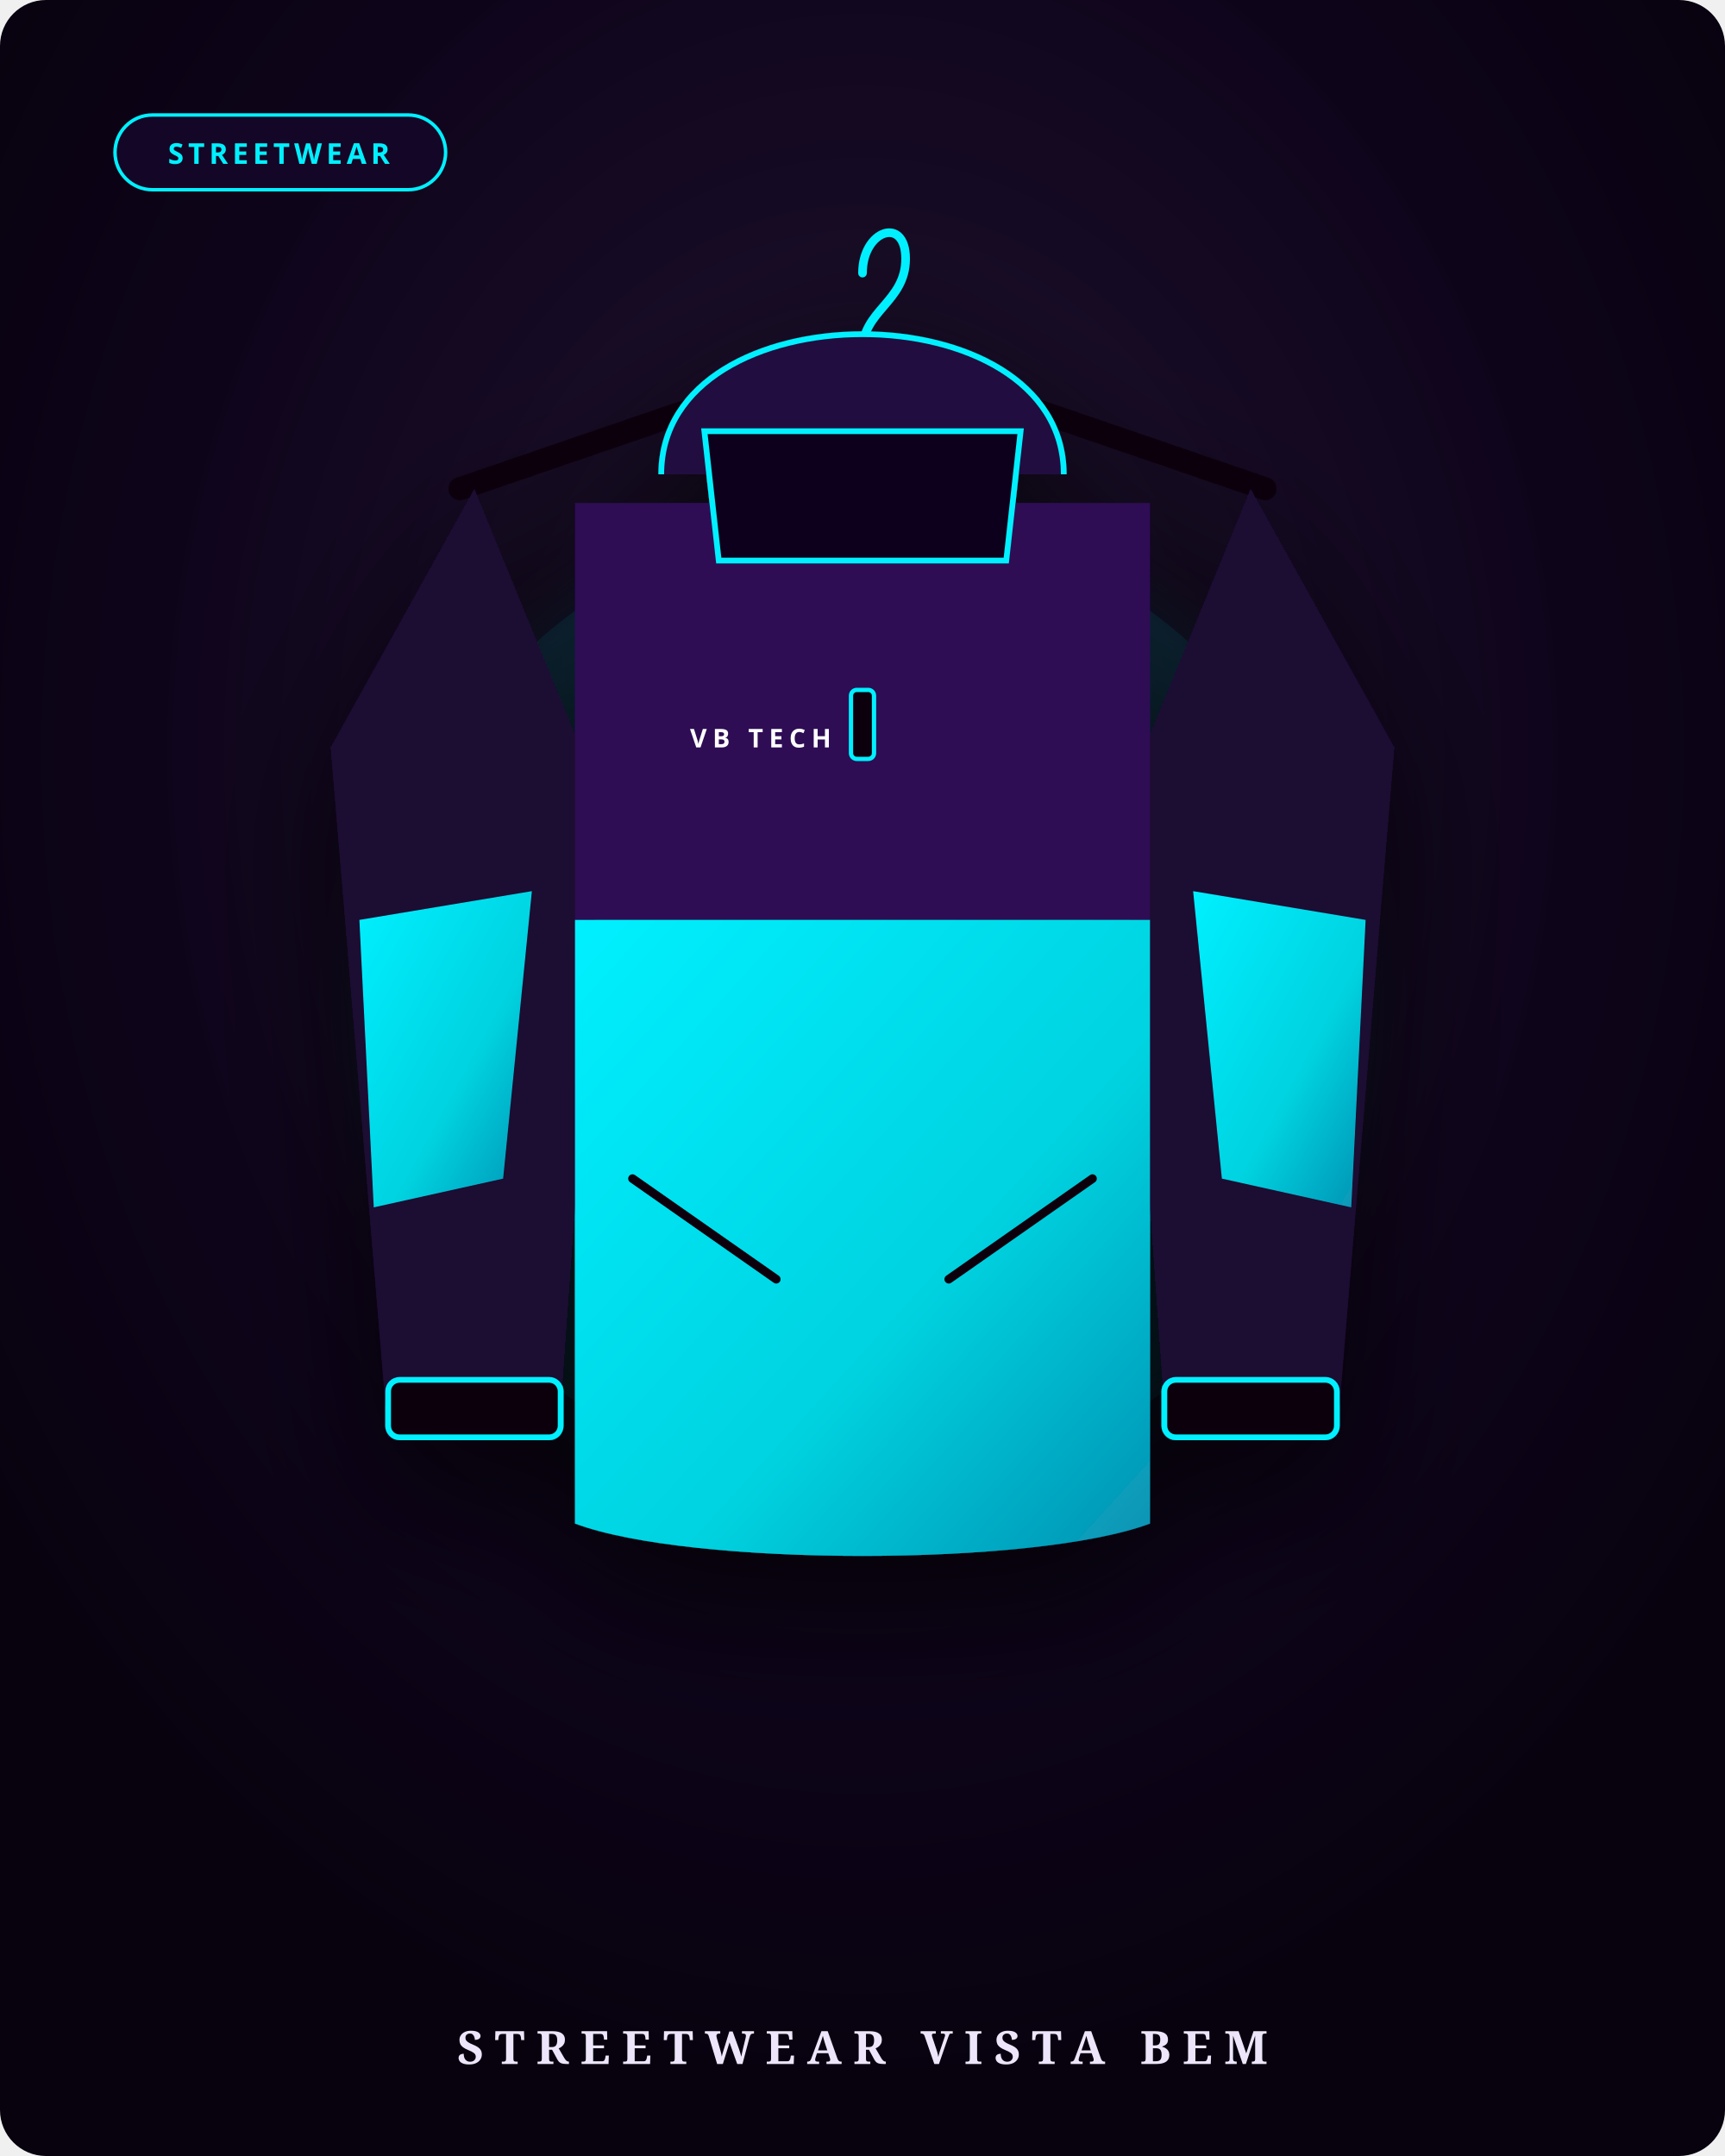
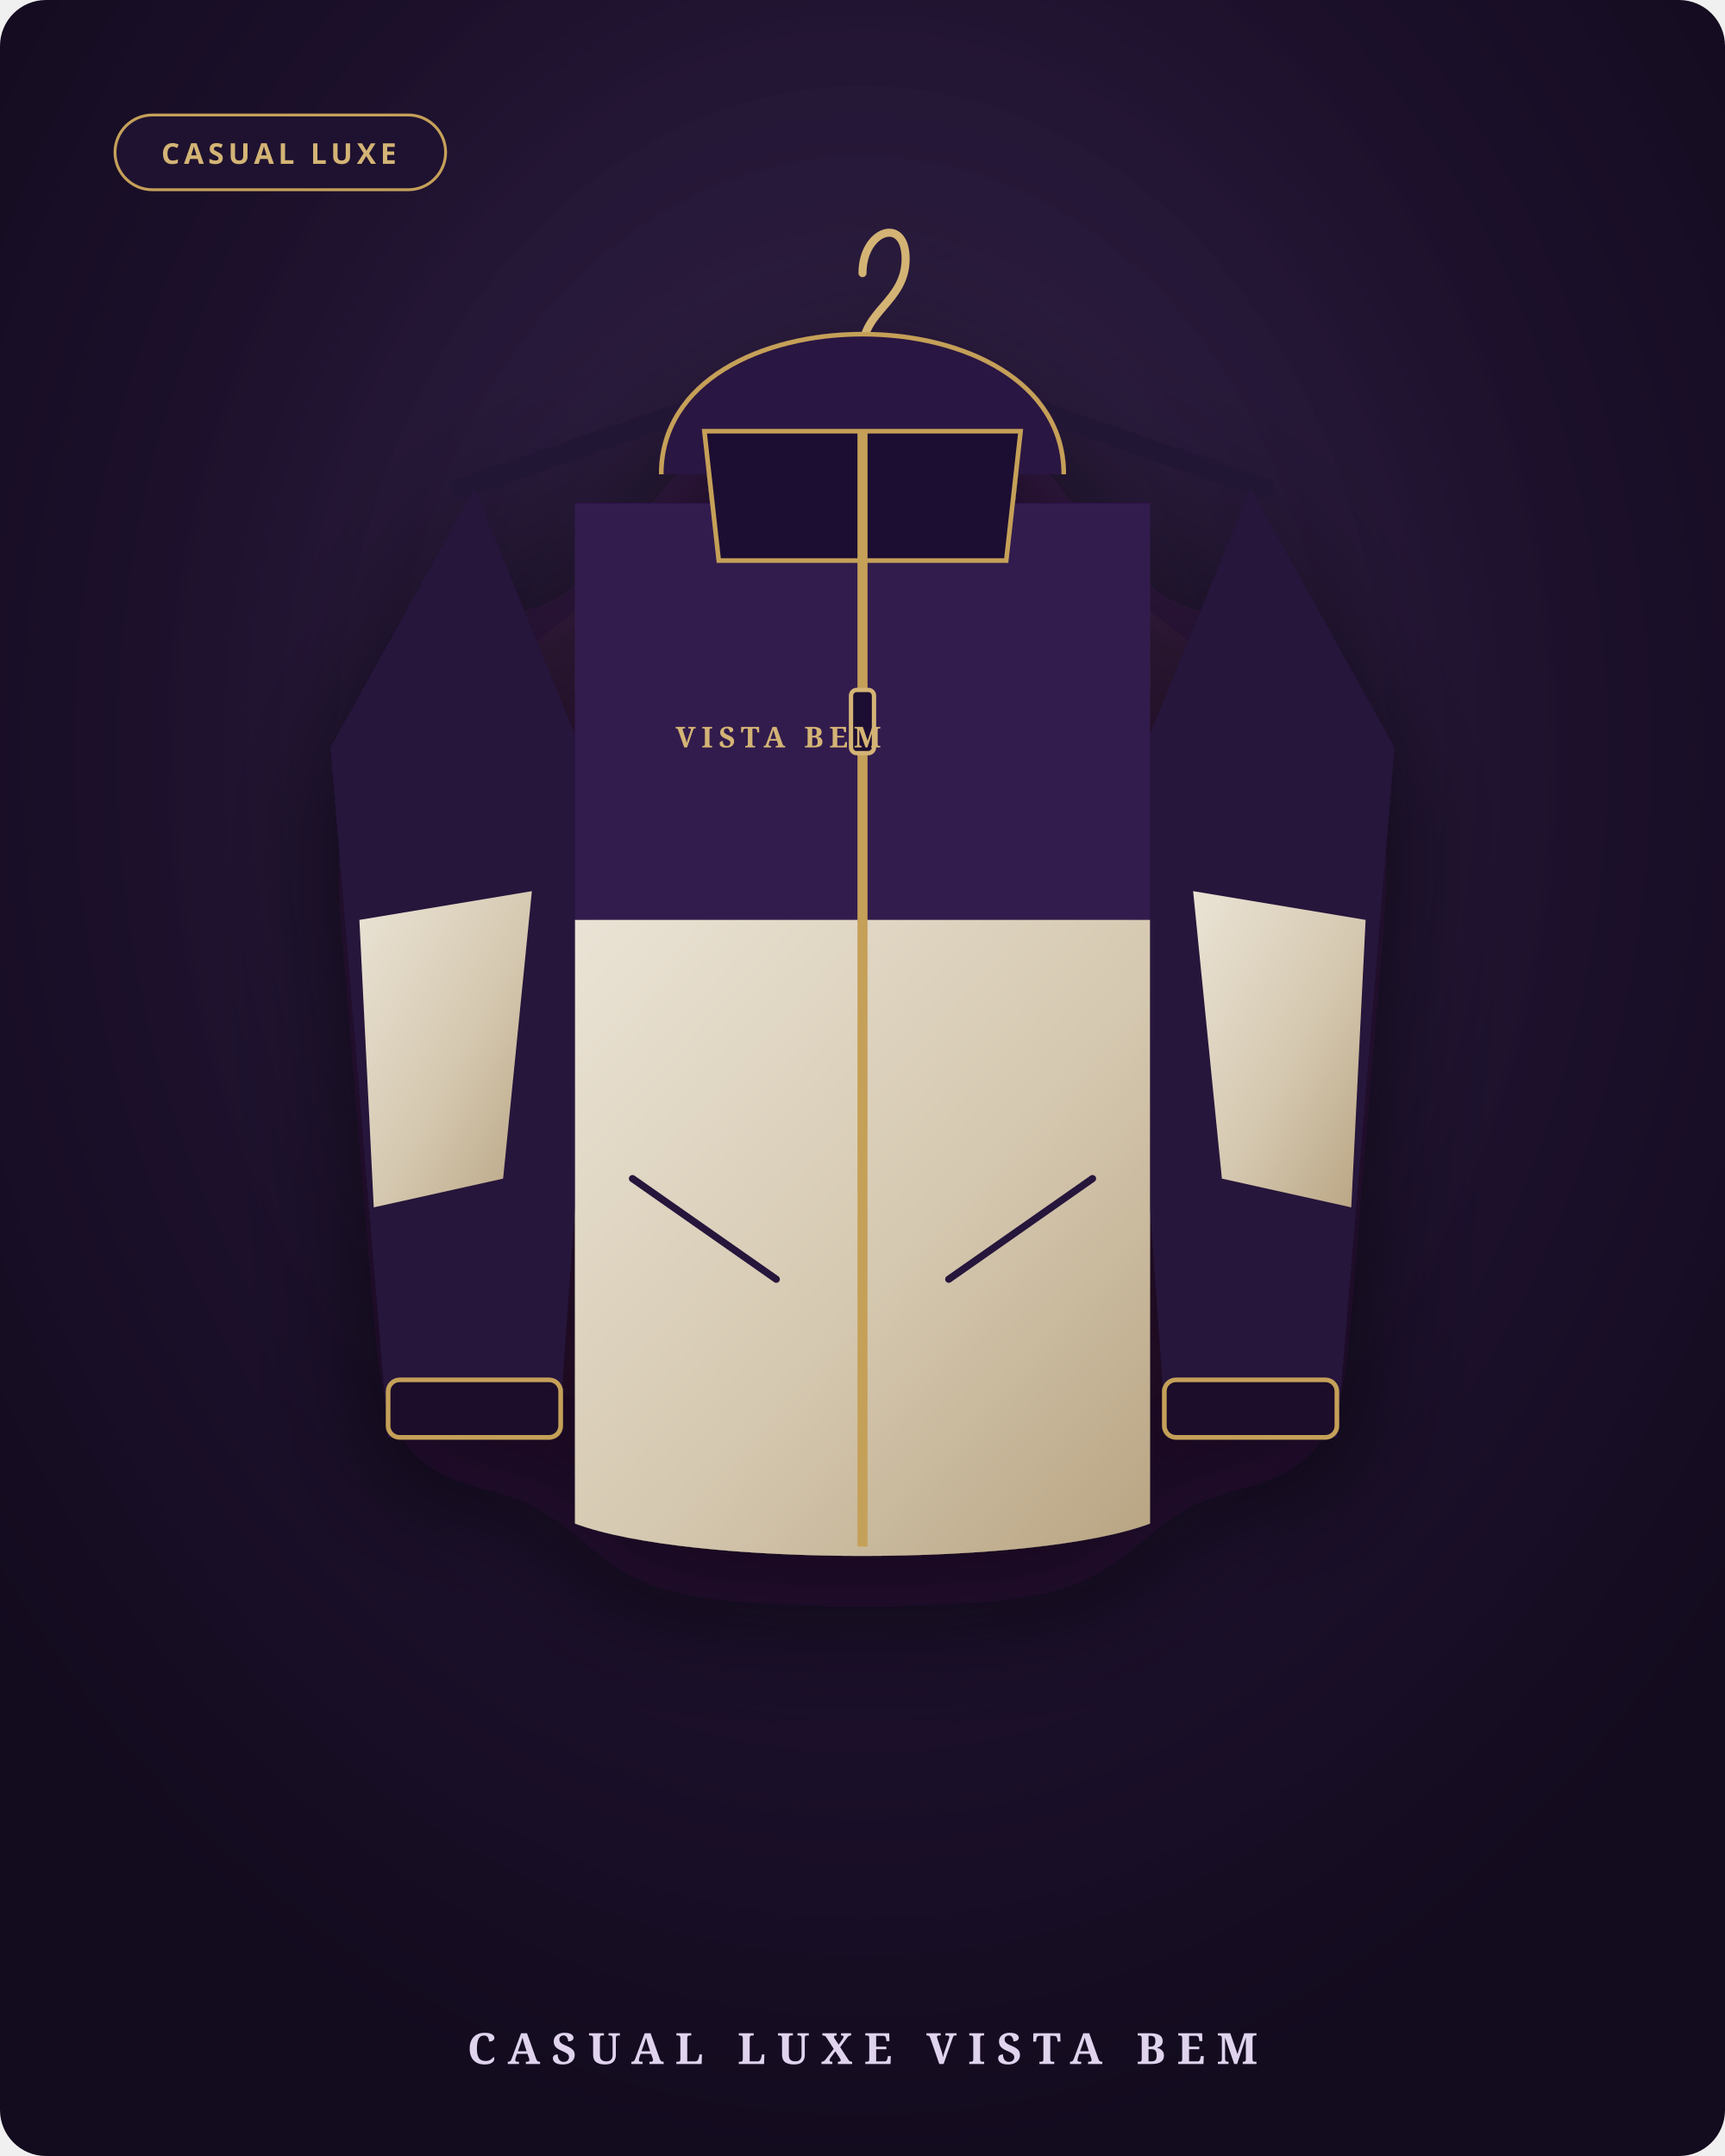
<svg xmlns="http://www.w3.org/2000/svg" viewBox="0 0 600 750" width="600" height="750" fill="none">
  <defs>
    <radialGradient id="studioJacket" cx="50%" cy="35%" r="65%">
-       <stop offset="0%" stop-color="#150826" stop-opacity="0.95" />
-       <stop offset="65%" stop-color="#0E041A" stop-opacity="1" />
-       <stop offset="100%" stop-color="#07020D" stop-opacity="1" />
+       <stop offset="0%" stop-color="#2E1B46" stop-opacity="0.95" />
+       <stop offset="65%" stop-color="#1C102B" stop-opacity="1" />
+       <stop offset="100%" stop-color="#130B1E" stop-opacity="1" />
    </radialGradient>
-     <linearGradient id="jacketCyanGrad" x1="0%" y1="0%" x2="100%" y2="100%">
-       <stop offset="0%" stop-color="#00F0FF" />
-       <stop offset="60%" stop-color="#00D2E0" />
-       <stop offset="100%" stop-color="#0891B2" />
+     <linearGradient id="jacketSandGrad" x1="0%" y1="0%" x2="100%" y2="100%">
+       <stop offset="0%" stop-color="#EAE3D5" />
+       <stop offset="55%" stop-color="#D5C8B0" />
+       <stop offset="100%" stop-color="#B8A482" />
    </linearGradient>
-     <filter id="jacketGlow" x="-20%" y="-20%" width="140%" height="140%">
-       <feGaussianBlur stdDeviation="10" result="blur" />
-       <feComposite in="SourceGraphic" in2="blur" operator="over" />
-     </filter>
    <filter id="jacketShadow" x="-10%" y="-10%" width="120%" height="130%">
-       <feDropShadow dx="0" dy="20" stdDeviation="24" flood-color="#000000" flood-opacity="0.75" />
+       <feDropShadow dx="0" dy="18" stdDeviation="22" flood-color="#09040E" flood-opacity="0.65" />
    </filter>
  </defs>
  <rect width="600" height="750" rx="16" fill="url(#studioJacket)" />
-   <circle cx="300" cy="350" r="170" fill="#00F0FF" fill-opacity="0.12" filter="url(#jacketGlow)" />
+   <circle cx="300" cy="350" r="170" fill="#C5A059" fill-opacity="0.06" />
  <g transform="translate(40, 40)">
-     <rect width="115" height="26" rx="13" fill="#140626" stroke="#00F0FF" stroke-width="1.2" />
-     <text x="57" y="17" font-family="'Plus Jakarta Sans', sans-serif" font-size="10" font-weight="700" fill="#00F0FF" letter-spacing="1.5" text-anchor="middle">STREETWEAR</text>
+     <rect width="115" height="26" rx="13" fill="#1F1230" stroke="#C5A059" stroke-width="1" />
+     <text x="57" y="17" font-family="'Plus Jakarta Sans', sans-serif" font-size="10" font-weight="600" fill="#D4B475" letter-spacing="1.5" text-anchor="middle">CASUAL LUXE</text>
  </g>
  <g filter="url(#jacketShadow)">
-     <path d="M 300,95 C 300,80 315,75 315,90 C 315,105 300,108 300,122" stroke="#00F0FF" stroke-width="3" stroke-linecap="round" fill="none" />
-     <path d="M 160,170 L 300,122 L 440,170" stroke="#07020D" stroke-width="8" stroke-linecap="round" fill="none" />
-     <path d="M 165,170 L 115,260 L 135,500 L 195,490 L 210,280" fill="#1B0A33" />
-     <polygon points="125,320 185,310 175,410 130,420" fill="url(#jacketCyanGrad)" />
-     <rect x="135" y="480" width="60" height="20" rx="4" fill="#07020D" stroke="#00F0FF" stroke-width="2" />
-     <path d="M 435,170 L 485,260 L 465,500 L 405,490 L 390,280" fill="#1B0A33" />
-     <polygon points="475,320 415,310 425,410 470,420" fill="url(#jacketCyanGrad)" />
-     <rect x="405" y="480" width="60" height="20" rx="4" fill="#07020D" stroke="#00F0FF" stroke-width="2" />
-     <path d="M 230,165 C 230,100 370,100 370,165" fill="#240C40" stroke="#00F0FF" stroke-width="2" />
-     <path d="M 200,175 L 200,320 L 400,320 L 400,175 Z" fill="#2E1054" />
-     <path d="M 200,320 L 200,530 C 240,545 360,545 400,530 L 400,320 Z" fill="url(#jacketCyanGrad)" />
-     <path d="M 245,150 L 355,150 L 350,195 L 250,195 Z" fill="#0F051D" stroke="#00F0FF" stroke-width="2" />
-     <line x1="300" y1="150" x2="300" y2="538" stroke="#00F0FF" stroke-width="4" filter="url(#jacketGlow)" />
-     <rect x="296" y="240" width="8" height="24" rx="2" fill="#07020D" stroke="#00F0FF" stroke-width="1.5" />
-     <line x1="220" y1="410" x2="270" y2="445" stroke="#07020D" stroke-width="3" stroke-linecap="round" />
-     <line x1="380" y1="410" x2="330" y2="445" stroke="#07020D" stroke-width="3" stroke-linecap="round" />
-     <text x="240" y="260" font-family="'Plus Jakarta Sans', sans-serif" font-size="9" font-weight="800" fill="#FFFFFF" letter-spacing="2">VB TECH</text>
+     <path d="M 300,95 C 300,80 315,75 315,90 C 315,105 300,108 300,122" stroke="#D4B475" stroke-width="2.8" stroke-linecap="round" fill="none" />
+     <path d="M 160,170 L 300,122 L 440,170" stroke="#231236" stroke-width="7" stroke-linecap="round" fill="none" />
+     <path d="M 165,170 L 115,260 L 135,500 L 195,490 L 210,280" fill="#26143B" />
+     <polygon points="125,320 185,310 175,410 130,420" fill="url(#jacketSandGrad)" />
+     <rect x="135" y="480" width="60" height="20" rx="4" fill="#1A0D29" stroke="#C5A059" stroke-width="1.6" />
+     <path d="M 435,170 L 485,260 L 465,500 L 405,490 L 390,280" fill="#26143B" />
+     <polygon points="475,320 415,310 425,410 470,420" fill="url(#jacketSandGrad)" />
+     <rect x="405" y="480" width="60" height="20" rx="4" fill="#1A0D29" stroke="#C5A059" stroke-width="1.6" />
+     <path d="M 230,165 C 230,100 370,100 370,165" fill="#2A1542" stroke="#C5A059" stroke-width="1.6" />
+     <path d="M 200,175 L 200,320 L 400,320 L 400,175 Z" fill="#321A4D" />
+     <path d="M 200,320 L 200,530 C 240,545 360,545 400,530 L 400,320 Z" fill="url(#jacketSandGrad)" />
+     <path d="M 245,150 L 355,150 L 350,195 L 250,195 Z" fill="#1F1030" stroke="#C5A059" stroke-width="1.6" />
+     <line x1="300" y1="150" x2="300" y2="538" stroke="#C5A059" stroke-width="3.5" />
+     <rect x="296" y="240" width="8" height="22" rx="2" fill="#1F1030" stroke="#D4B475" stroke-width="1.5" />
+     <line x1="220" y1="410" x2="270" y2="445" stroke="#26143B" stroke-width="2.5" stroke-linecap="round" />
+     <line x1="380" y1="410" x2="330" y2="445" stroke="#26143B" stroke-width="2.5" stroke-linecap="round" />
+     <text x="235" y="260" font-family="'Bodoni Moda', Georgia, serif" font-size="10" font-weight="700" fill="#D4B475" letter-spacing="2">VISTA BEM</text>
  </g>
-   <text x="300" y="718" font-family="'Bodoni Moda', serif" font-size="16" font-weight="600" fill="#EDE6FA" letter-spacing="4" text-anchor="middle">STREETWEAR VISTA BEM</text>
+   <text x="300" y="718" font-family="'Bodoni Moda', Georgia, serif" font-size="15" font-weight="600" fill="#DFD3EE" letter-spacing="4" text-anchor="middle">CASUAL LUXE VISTA BEM</text>
</svg>
